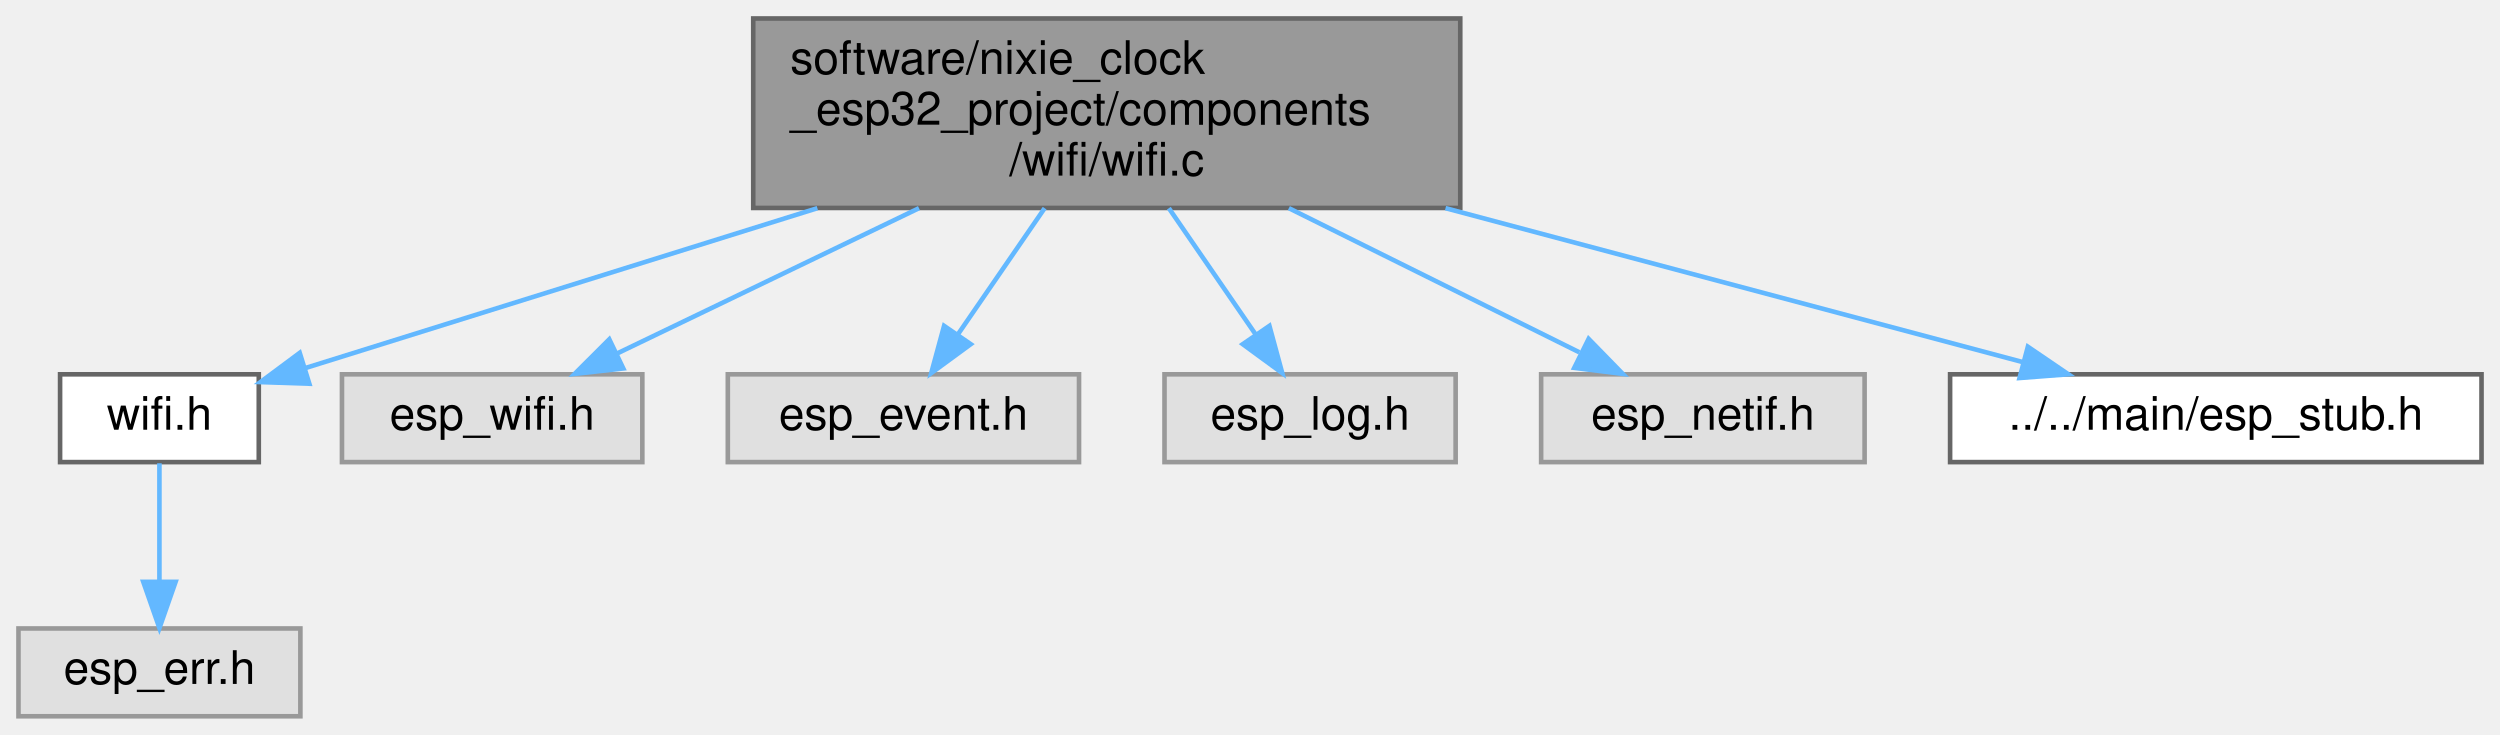
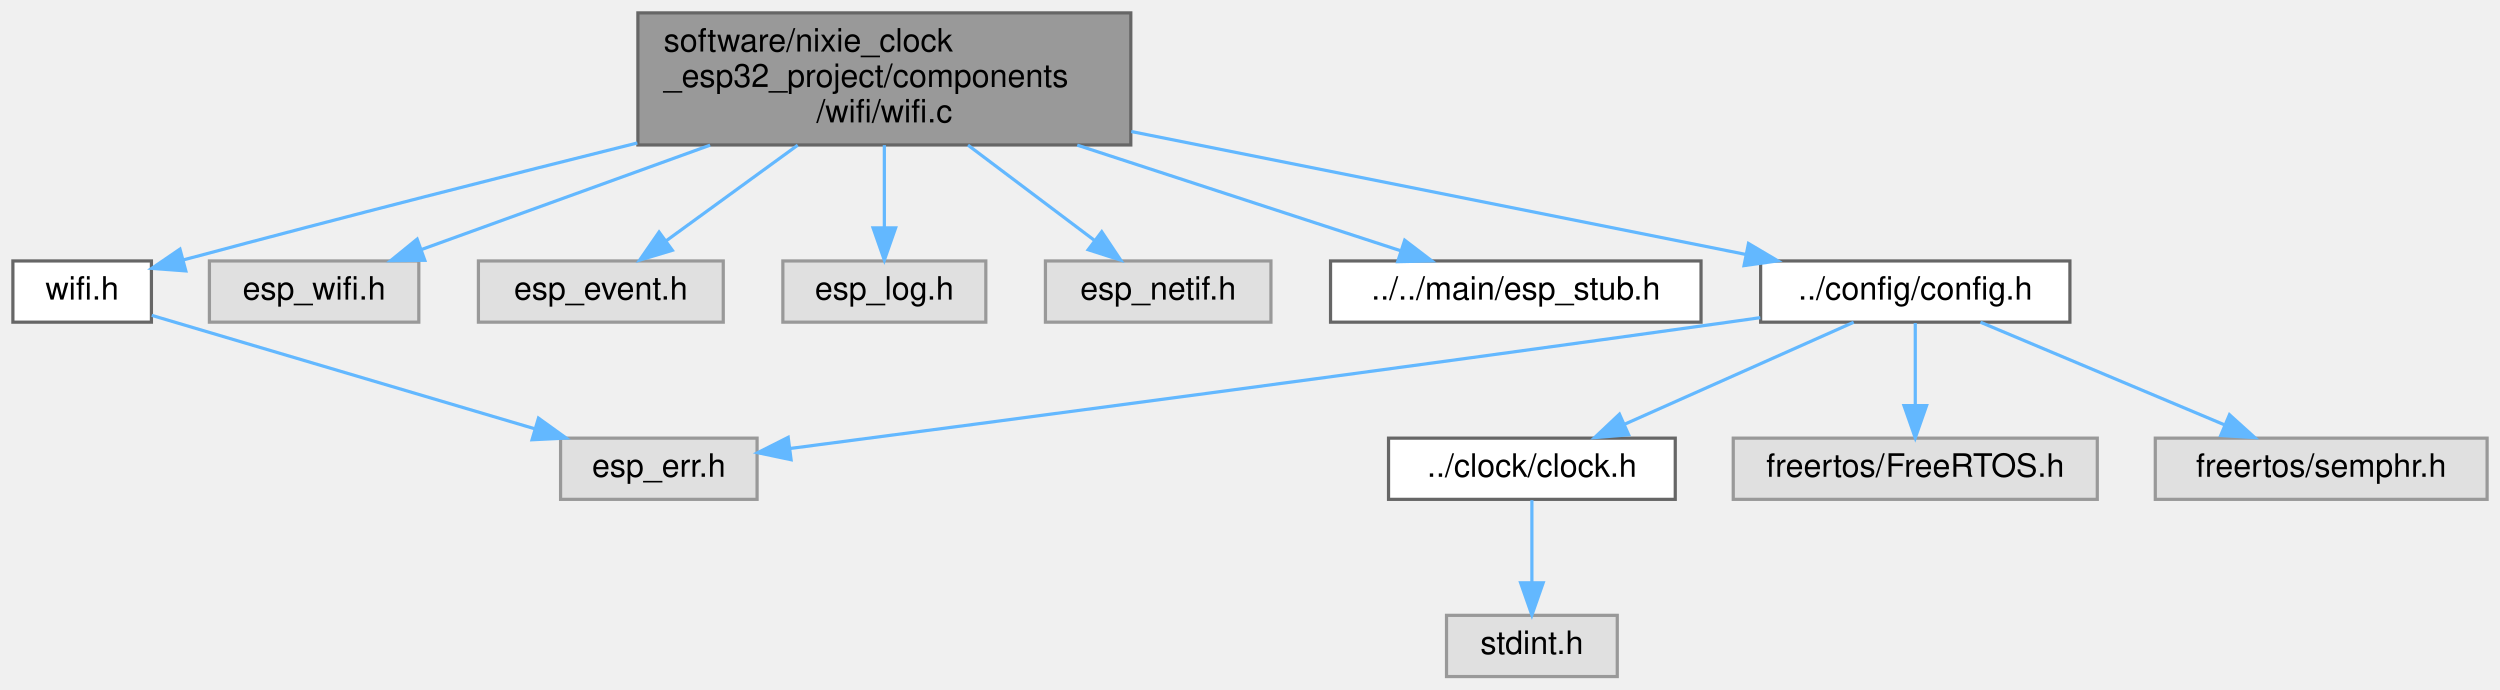
- <svg xmlns="http://www.w3.org/2000/svg" xmlns:xlink="http://www.w3.org/1999/xlink" width="541pt" height="159pt" viewBox="0.00 0.00 541.00 159.00">
-   <g id="graph0" class="graph" transform="scale(1 1) rotate(0) translate(4 155)">
+ <svg xmlns="http://www.w3.org/2000/svg" xmlns:xlink="http://www.w3.org/1999/xlink" width="776pt" height="214pt" viewBox="0.00 0.00 776.00 214.00">
+   <g id="graph0" class="graph" transform="scale(1 1) rotate(0) translate(4 210)">
    <g id="Node000001" class="node">
      <g id="a_Node000001">
        <a xlink:title=" ">
-           <polygon fill="#999999" stroke="#666666" points="312,-151 159,-151 159,-110 312,-110 312,-151" />
-           <text text-anchor="start" x="167" y="-139" font-family="Helvetica,sans-Serif" font-size="10.00">software/nixie_clock</text>
-           <text text-anchor="start" x="167" y="-128" font-family="Helvetica,sans-Serif" font-size="10.00">_esp32_project/components</text>
-           <text text-anchor="middle" x="235.5" y="-117" font-family="Helvetica,sans-Serif" font-size="10.00">/wifi/wifi.c</text>
+           <polygon fill="#999999" stroke="#666666" points="347,-206 194,-206 194,-165 347,-165 347,-206" />
+           <text text-anchor="start" x="202" y="-194" font-family="Helvetica,sans-Serif" font-size="10.00">software/nixie_clock</text>
+           <text text-anchor="start" x="202" y="-183" font-family="Helvetica,sans-Serif" font-size="10.00">_esp32_project/components</text>
+           <text text-anchor="middle" x="270.5" y="-172" font-family="Helvetica,sans-Serif" font-size="10.00">/wifi/wifi.c</text>
        </a>
      </g>
    </g>
    <g id="Node000002" class="node">
      <g id="a_Node000002">
        <a xlink:href="wifi_8h.html" target="_top" xlink:title=" ">
-           <polygon fill="white" stroke="#666666" points="52,-74 9,-74 9,-55 52,-55 52,-74" />
-           <text text-anchor="middle" x="30.5" y="-62" font-family="Helvetica,sans-Serif" font-size="10.00">wifi.h</text>
+           <polygon fill="white" stroke="#666666" points="43,-129 0,-129 0,-110 43,-110 43,-129" />
+           <text text-anchor="middle" x="21.5" y="-117" font-family="Helvetica,sans-Serif" font-size="10.00">wifi.h</text>
        </a>
      </g>
    </g>
    <g id="edge1_Node000001_Node000002" class="edge">
      <g id="a_edge1_Node000001_Node000002">
        <a xlink:title=" ">
-           <path fill="none" stroke="#63b8ff" d="M172.88,-109.95C136.22,-98.51 91.51,-84.55 62.09,-75.36" />
-           <polygon fill="#63b8ff" stroke="#63b8ff" points="62.94,-71.96 52.35,-72.32 60.86,-78.64 62.94,-71.96" />
+           <path fill="none" stroke="#63b8ff" d="M193.84,-165.63C154.22,-155.74 104.85,-143.22 52.85,-129.31" />
+           <polygon fill="#63b8ff" stroke="#63b8ff" points="53.68,-125.91 43.11,-126.7 51.86,-132.67 53.68,-125.91" />
        </a>
      </g>
    </g>
    <g id="Node000004" class="node">
      <g id="a_Node000004">
        <a xlink:title=" ">
-           <polygon fill="#e0e0e0" stroke="#999999" points="135,-74 70,-74 70,-55 135,-55 135,-74" />
-           <text text-anchor="middle" x="102.5" y="-62" font-family="Helvetica,sans-Serif" font-size="10.00">esp_wifi.h</text>
+           <polygon fill="#e0e0e0" stroke="#999999" points="126,-129 61,-129 61,-110 126,-110 126,-129" />
+           <text text-anchor="middle" x="93.5" y="-117" font-family="Helvetica,sans-Serif" font-size="10.00">esp_wifi.h</text>
        </a>
      </g>
    </g>
    <g id="edge3_Node000001_Node000004" class="edge">
      <g id="a_edge3_Node000001_Node000004">
        <a xlink:title=" ">
-           <path fill="none" stroke="#63b8ff" d="M194.87,-109.95C173.67,-99.75 148.3,-87.54 129.52,-78.5" />
-           <polygon fill="#63b8ff" stroke="#63b8ff" points="130.88,-75.27 120.35,-74.09 127.85,-81.58 130.88,-75.27" />
+           <path fill="none" stroke="#63b8ff" d="M216.43,-164.95C187.17,-154.37 151.97,-141.64 126.74,-132.52" />
+           <polygon fill="#63b8ff" stroke="#63b8ff" points="127.86,-129.2 117.26,-129.09 125.48,-135.78 127.86,-129.2" />
        </a>
      </g>
    </g>
    <g id="Node000005" class="node">
      <g id="a_Node000005">
        <a xlink:title=" ">
-           <polygon fill="#e0e0e0" stroke="#999999" points="229.5,-74 153.5,-74 153.5,-55 229.5,-55 229.5,-74" />
-           <text text-anchor="middle" x="191.5" y="-62" font-family="Helvetica,sans-Serif" font-size="10.00">esp_event.h</text>
+           <polygon fill="#e0e0e0" stroke="#999999" points="220.5,-129 144.5,-129 144.5,-110 220.5,-110 220.5,-129" />
+           <text text-anchor="middle" x="182.5" y="-117" font-family="Helvetica,sans-Serif" font-size="10.00">esp_event.h</text>
        </a>
      </g>
    </g>
    <g id="edge4_Node000001_Node000005" class="edge">
      <g id="a_edge4_Node000001_Node000005">
        <a xlink:title=" ">
-           <path fill="none" stroke="#63b8ff" d="M222.06,-109.95C216.05,-101.2 209.02,-90.99 203.23,-82.56" />
-           <polygon fill="#63b8ff" stroke="#63b8ff" points="206.07,-80.52 197.52,-74.26 200.3,-84.48 206.07,-80.52" />
+           <path fill="none" stroke="#63b8ff" d="M243.62,-164.95C230.44,-155.37 214.84,-144.02 202.69,-135.19" />
+           <polygon fill="#63b8ff" stroke="#63b8ff" points="204.69,-132.31 194.55,-129.26 200.57,-137.97 204.69,-132.31" />
        </a>
      </g>
    </g>
    <g id="Node000006" class="node">
      <g id="a_Node000006">
        <a xlink:title=" ">
-           <polygon fill="#e0e0e0" stroke="#999999" points="311,-74 248,-74 248,-55 311,-55 311,-74" />
-           <text text-anchor="middle" x="279.5" y="-62" font-family="Helvetica,sans-Serif" font-size="10.00">esp_log.h</text>
+           <polygon fill="#e0e0e0" stroke="#999999" points="302,-129 239,-129 239,-110 302,-110 302,-129" />
+           <text text-anchor="middle" x="270.5" y="-117" font-family="Helvetica,sans-Serif" font-size="10.00">esp_log.h</text>
        </a>
      </g>
    </g>
    <g id="edge5_Node000001_Node000006" class="edge">
      <g id="a_edge5_Node000001_Node000006">
        <a xlink:title=" ">
-           <path fill="none" stroke="#63b8ff" d="M248.94,-109.95C254.95,-101.2 261.98,-90.99 267.77,-82.56" />
-           <polygon fill="#63b8ff" stroke="#63b8ff" points="270.7,-84.48 273.48,-74.26 264.93,-80.52 270.7,-84.48" />
+           <path fill="none" stroke="#63b8ff" d="M270.5,-164.95C270.5,-156.85 270.5,-147.5 270.5,-139.47" />
+           <polygon fill="#63b8ff" stroke="#63b8ff" points="274,-139.26 270.5,-129.26 267,-139.26 274,-139.26" />
        </a>
      </g>
    </g>
    <g id="Node000007" class="node">
      <g id="a_Node000007">
        <a xlink:title=" ">
-           <polygon fill="#e0e0e0" stroke="#999999" points="399.5,-74 329.5,-74 329.5,-55 399.5,-55 399.5,-74" />
-           <text text-anchor="middle" x="364.5" y="-62" font-family="Helvetica,sans-Serif" font-size="10.00">esp_netif.h</text>
+           <polygon fill="#e0e0e0" stroke="#999999" points="390.5,-129 320.5,-129 320.5,-110 390.5,-110 390.5,-129" />
+           <text text-anchor="middle" x="355.5" y="-117" font-family="Helvetica,sans-Serif" font-size="10.00">esp_netif.h</text>
        </a>
      </g>
    </g>
    <g id="edge6_Node000001_Node000007" class="edge">
      <g id="a_edge6_Node000001_Node000007">
        <a xlink:title=" ">
-           <path fill="none" stroke="#63b8ff" d="M274.91,-109.95C295.29,-99.84 319.63,-87.76 337.79,-78.75" />
-           <polygon fill="#63b8ff" stroke="#63b8ff" points="339.78,-81.67 347.18,-74.09 336.67,-75.4 339.78,-81.67" />
+           <path fill="none" stroke="#63b8ff" d="M296.46,-164.95C309.07,-155.46 323.97,-144.24 335.65,-135.44" />
+           <polygon fill="#63b8ff" stroke="#63b8ff" points="337.98,-138.07 343.86,-129.26 333.77,-132.48 337.98,-138.07" />
        </a>
      </g>
    </g>
    <g id="Node000008" class="node">
      <g id="a_Node000008">
        <a xlink:href="esp__stub_8h.html" target="_top" xlink:title=" ">
-           <polygon fill="white" stroke="#666666" points="533,-74 418,-74 418,-55 533,-55 533,-74" />
-           <text text-anchor="middle" x="475.5" y="-62" font-family="Helvetica,sans-Serif" font-size="10.00">../../main/esp_stub.h</text>
+           <polygon fill="white" stroke="#666666" points="524,-129 409,-129 409,-110 524,-110 524,-129" />
+           <text text-anchor="middle" x="466.5" y="-117" font-family="Helvetica,sans-Serif" font-size="10.00">../../main/esp_stub.h</text>
        </a>
      </g>
    </g>
    <g id="edge7_Node000001_Node000008" class="edge">
      <g id="a_edge7_Node000001_Node000008">
        <a xlink:title=" ">
-           <path fill="none" stroke="#63b8ff" d="M308.81,-109.95C349.84,-99.01 399.49,-85.77 433.88,-76.6" />
-           <polygon fill="#63b8ff" stroke="#63b8ff" points="434.83,-79.97 443.59,-74.01 433.03,-73.2 434.83,-79.97" />
+           <path fill="none" stroke="#63b8ff" d="M330.37,-164.95C363.16,-154.24 402.69,-141.34 430.69,-132.19" />
+           <polygon fill="#63b8ff" stroke="#63b8ff" points="432.02,-135.44 440.44,-129.01 429.85,-128.78 432.02,-135.44" />
+         </a>
+       </g>
+     </g>
+     <g id="Node000009" class="node">
+       <g id="a_Node000009">
+         <a xlink:href="config_8h.html" target="_top" xlink:title=" ">
+           <polygon fill="white" stroke="#666666" points="638.5,-129 542.5,-129 542.5,-110 638.5,-110 638.5,-129" />
+           <text text-anchor="middle" x="590.5" y="-117" font-family="Helvetica,sans-Serif" font-size="10.00">../config/config.h</text>
+         </a>
+       </g>
+     </g>
+     <g id="edge8_Node000001_Node000009" class="edge">
+       <g id="a_edge8_Node000001_Node000009">
+         <a xlink:title=" ">
+           <path fill="none" stroke="#63b8ff" d="M347.15,-169.17C406.09,-157.38 485.96,-141.41 537.85,-131.03" />
+           <polygon fill="#63b8ff" stroke="#63b8ff" points="538.73,-134.42 547.85,-129.03 537.35,-127.56 538.73,-134.42" />
        </a>
      </g>
    </g>
    <g id="Node000003" class="node">
      <g id="a_Node000003">
        <a xlink:title=" ">
-           <polygon fill="#e0e0e0" stroke="#999999" points="61,-19 0,-19 0,0 61,0 61,-19" />
-           <text text-anchor="middle" x="30.5" y="-7" font-family="Helvetica,sans-Serif" font-size="10.00">esp_err.h</text>
+           <polygon fill="#e0e0e0" stroke="#999999" points="231,-74 170,-74 170,-55 231,-55 231,-74" />
+           <text text-anchor="middle" x="200.5" y="-62" font-family="Helvetica,sans-Serif" font-size="10.00">esp_err.h</text>
        </a>
      </g>
    </g>
    <g id="edge2_Node000002_Node000003" class="edge">
      <g id="a_edge2_Node000002_Node000003">
        <a xlink:title=" ">
-           <path fill="none" stroke="#63b8ff" d="M30.5,-54.75C30.5,-47.8 30.5,-37.85 30.5,-29.13" />
-           <polygon fill="#63b8ff" stroke="#63b8ff" points="34,-29.09 30.5,-19.09 27,-29.09 34,-29.09" />
+           <path fill="none" stroke="#63b8ff" d="M43.09,-112.11C72.5,-103.4 125.64,-87.67 161.97,-76.91" />
+           <polygon fill="#63b8ff" stroke="#63b8ff" points="163.14,-80.21 171.74,-74.02 161.15,-73.5 163.14,-80.21" />
+         </a>
+       </g>
+     </g>
+     <g id="edge9_Node000009_Node000003" class="edge">
+       <g id="a_edge9_Node000009_Node000003">
+         <a xlink:title=" ">
+           <path fill="none" stroke="#63b8ff" d="M542.4,-111.4C539.05,-110.92 535.73,-110.45 532.5,-110 427.7,-95.3 304.14,-79.01 241.44,-70.82" />
+           <polygon fill="#63b8ff" stroke="#63b8ff" points="241.55,-67.31 231.18,-69.48 240.65,-74.25 241.55,-67.31" />
+         </a>
+       </g>
+     </g>
+     <g id="Node000010" class="node">
+       <g id="a_Node000010">
+         <a xlink:href="clock_8h.html" target="_top" xlink:title=" ">
+           <polygon fill="white" stroke="#666666" points="516,-74 427,-74 427,-55 516,-55 516,-74" />
+           <text text-anchor="middle" x="471.5" y="-62" font-family="Helvetica,sans-Serif" font-size="10.00">../clock/clock.h</text>
+         </a>
+       </g>
+     </g>
+     <g id="edge10_Node000009_Node000010" class="edge">
+       <g id="a_edge10_Node000009_Node000010">
+         <a xlink:title=" ">
+           <path fill="none" stroke="#63b8ff" d="M571.38,-109.98C552.15,-101.42 522.27,-88.11 500.19,-78.28" />
+           <polygon fill="#63b8ff" stroke="#63b8ff" points="501.53,-75.04 490.97,-74.17 498.68,-81.44 501.53,-75.04" />
+         </a>
+       </g>
+     </g>
+     <g id="Node000012" class="node">
+       <g id="a_Node000012">
+         <a xlink:title=" ">
+           <polygon fill="#e0e0e0" stroke="#999999" points="647,-74 534,-74 534,-55 647,-55 647,-74" />
+           <text text-anchor="middle" x="590.5" y="-62" font-family="Helvetica,sans-Serif" font-size="10.00">freertos/FreeRTOS.h</text>
+         </a>
+       </g>
+     </g>
+     <g id="edge12_Node000009_Node000012" class="edge">
+       <g id="a_edge12_Node000009_Node000012">
+         <a xlink:title=" ">
+           <path fill="none" stroke="#63b8ff" d="M590.5,-109.75C590.5,-102.8 590.5,-92.85 590.5,-84.13" />
+           <polygon fill="#63b8ff" stroke="#63b8ff" points="594,-84.09 590.5,-74.09 587,-84.09 594,-84.09" />
+         </a>
+       </g>
+     </g>
+     <g id="Node000013" class="node">
+       <g id="a_Node000013">
+         <a xlink:title=" ">
+           <polygon fill="#e0e0e0" stroke="#999999" points="768,-74 665,-74 665,-55 768,-55 768,-74" />
+           <text text-anchor="middle" x="716.5" y="-62" font-family="Helvetica,sans-Serif" font-size="10.00">freertos/semphr.h</text>
+         </a>
+       </g>
+     </g>
+     <g id="edge13_Node000009_Node000013" class="edge">
+       <g id="a_edge13_Node000009_Node000013">
+         <a xlink:title=" ">
+           <path fill="none" stroke="#63b8ff" d="M610.74,-109.98C631.2,-101.38 663.03,-87.99 686.43,-78.15" />
+           <polygon fill="#63b8ff" stroke="#63b8ff" points="688.03,-81.27 695.89,-74.17 685.31,-74.82 688.03,-81.27" />
+         </a>
+       </g>
+     </g>
+     <g id="Node000011" class="node">
+       <g id="a_Node000011">
+         <a xlink:title=" ">
+           <polygon fill="#e0e0e0" stroke="#999999" points="498,-19 445,-19 445,0 498,0 498,-19" />
+           <text text-anchor="middle" x="471.5" y="-7" font-family="Helvetica,sans-Serif" font-size="10.00">stdint.h</text>
+         </a>
+       </g>
+     </g>
+     <g id="edge11_Node000010_Node000011" class="edge">
+       <g id="a_edge11_Node000010_Node000011">
+         <a xlink:title=" ">
+           <path fill="none" stroke="#63b8ff" d="M471.5,-54.75C471.5,-47.8 471.5,-37.85 471.5,-29.13" />
+           <polygon fill="#63b8ff" stroke="#63b8ff" points="475,-29.09 471.5,-19.09 468,-29.09 475,-29.09" />
        </a>
      </g>
    </g>
  </g>
</svg>
